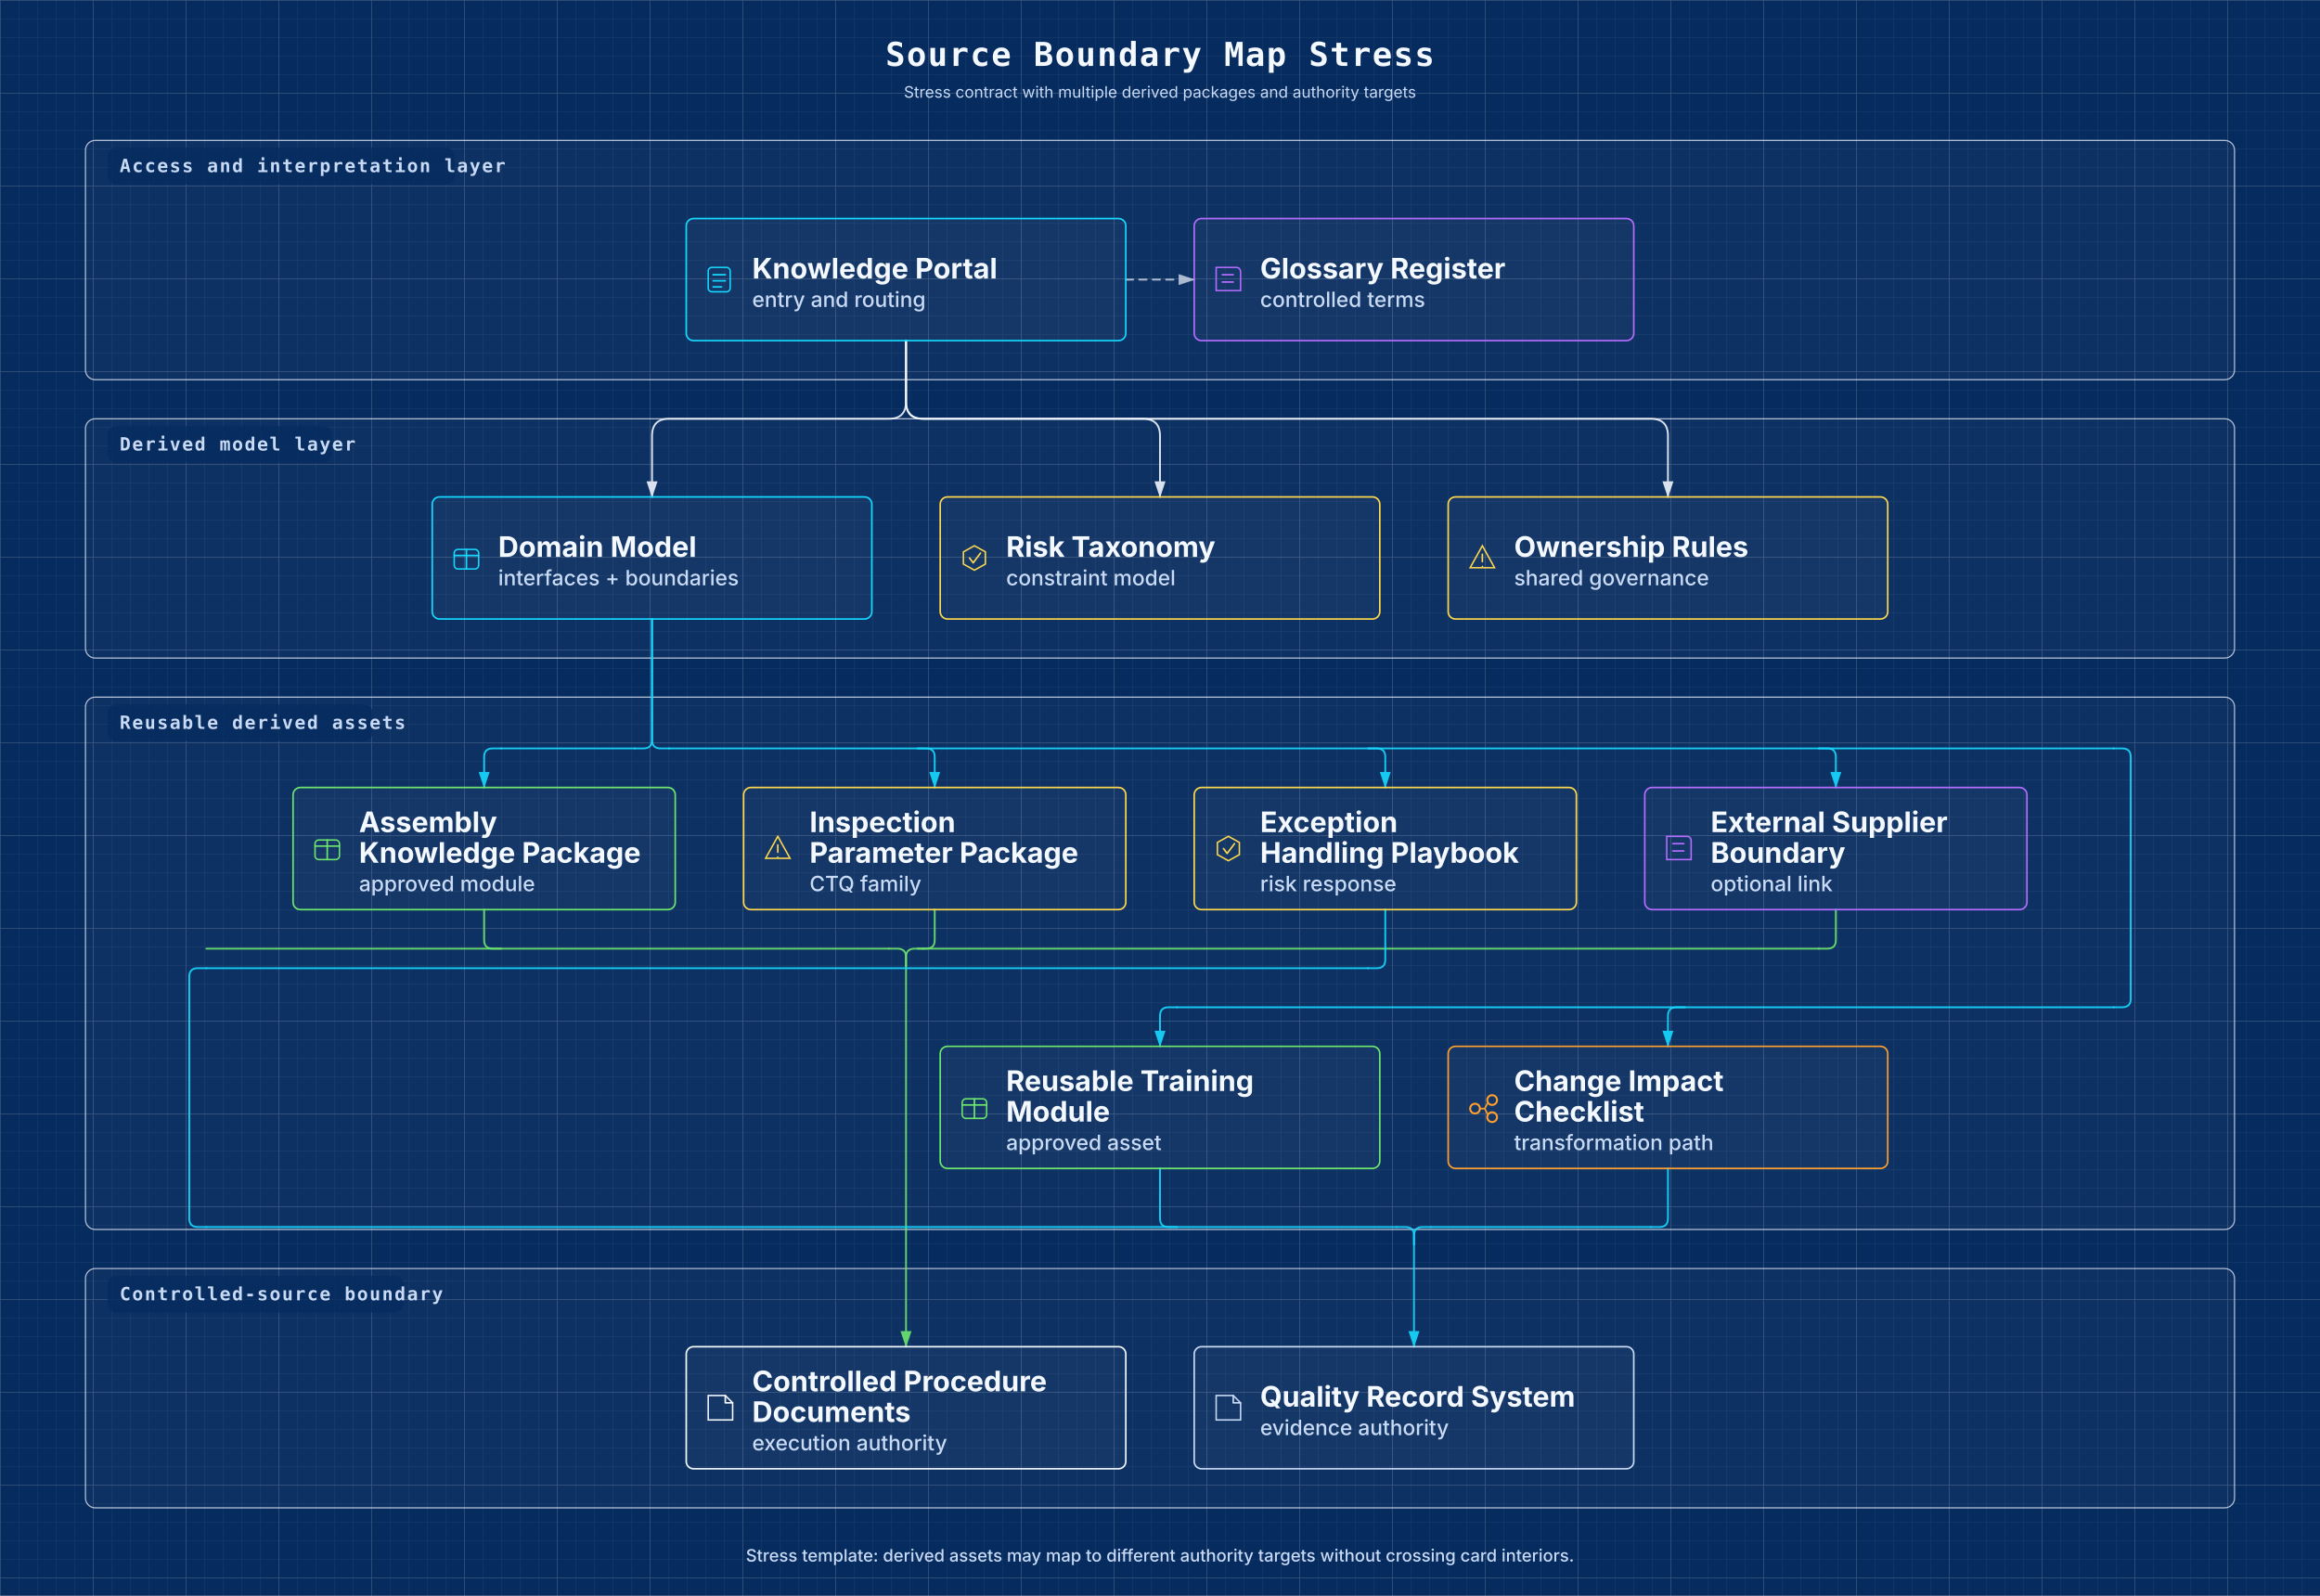
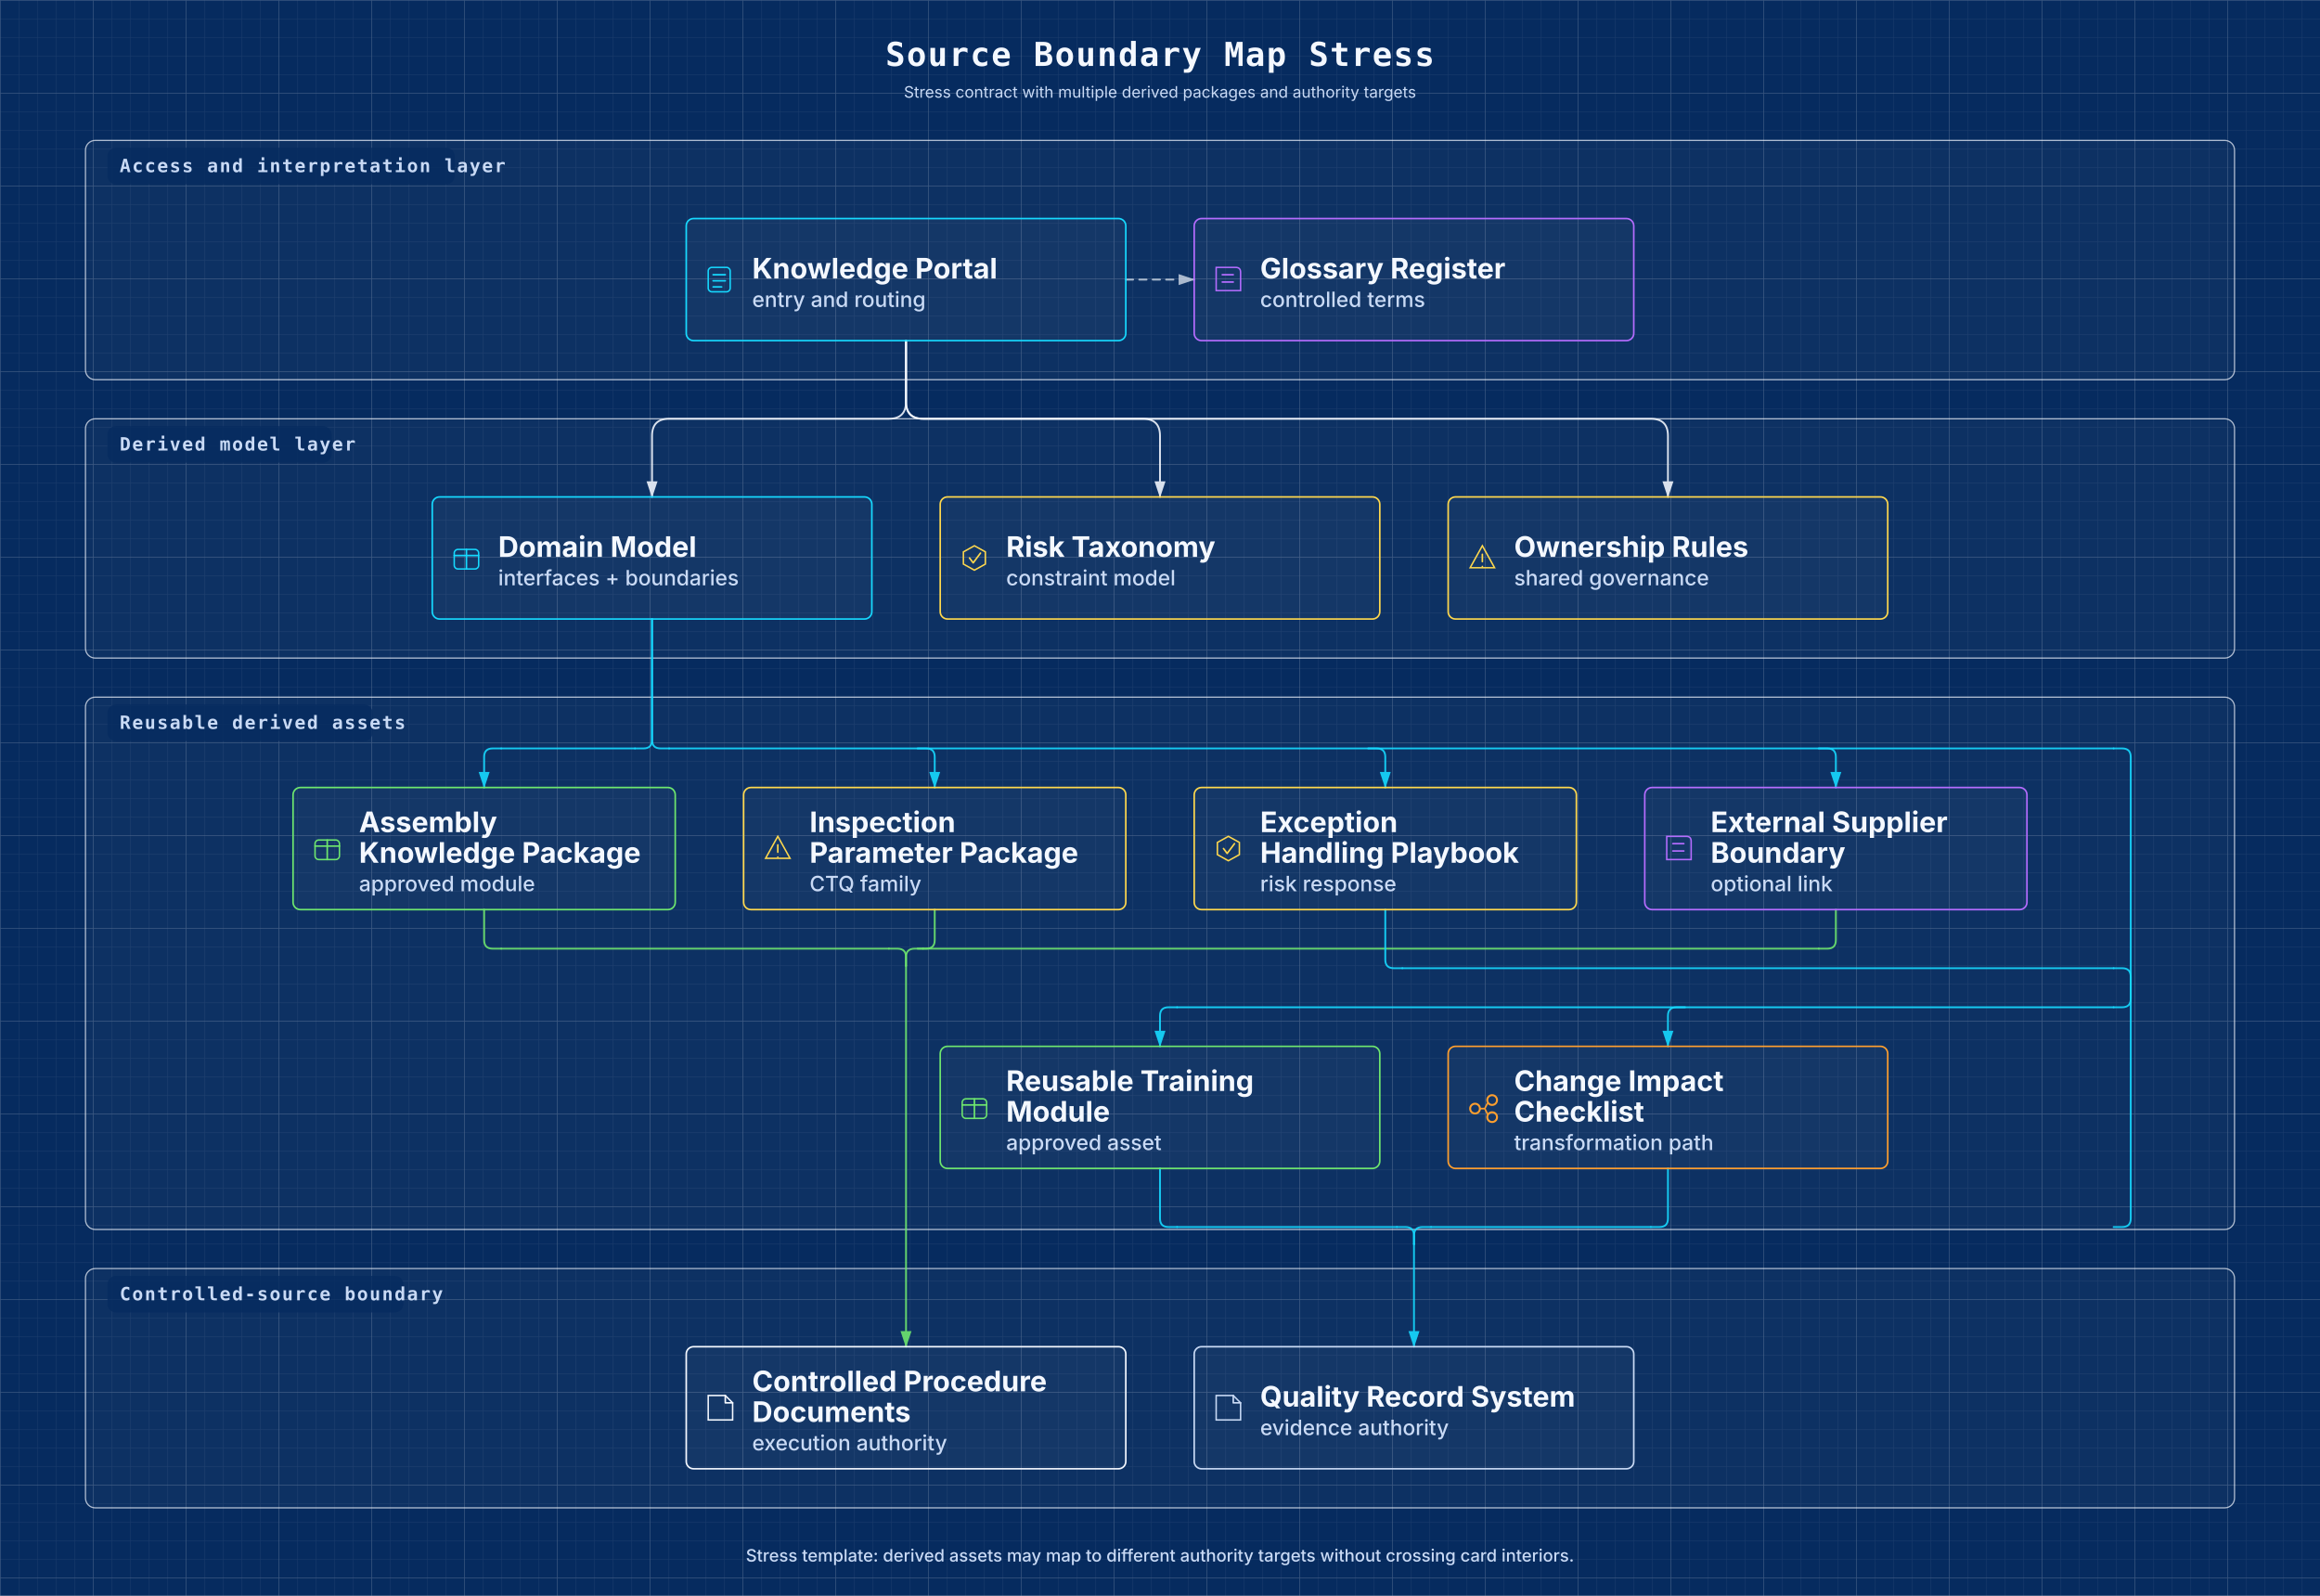
<svg xmlns="http://www.w3.org/2000/svg" width="1900" height="1307" viewBox="0 0 1900 1307" role="img" aria-label="Source Boundary Map Stress" data-style="accent-blueprint" data-diagram-type="source_boundary_map">
  <defs>
    <pattern id="blueprint-grid-small" width="15.2" height="15.2" patternUnits="userSpaceOnUse">
      <path d="M 15.2 0 H 0 V 15.2" fill="none" stroke="#FFFFFF" stroke-opacity="0.08" stroke-width="0.89" />
    </pattern>
    <pattern id="blueprint-grid" width="76" height="76" patternUnits="userSpaceOnUse">
      <rect width="76" height="76" fill="url(#blueprint-grid-small)" />
      <path d="M 76 0 H 0 V 76" fill="none" stroke="#FFFFFF" stroke-opacity="0.14" stroke-width="1.27" />
    </pattern>
    <marker id="arrow" markerWidth="10" markerHeight="10" refX="8.5" refY="3" orient="auto" markerUnits="strokeWidth">
      <path d="M0,0 L0,6 L9,3 z" fill="context-stroke" />
    </marker>
    <marker id="arrow-fanout" markerWidth="10" markerHeight="10" refX="8.5" refY="3" orient="auto" markerUnits="strokeWidth">
      <path d="M0,0 L0,6 L9,3 z" fill="context-stroke" />
    </marker>
    <marker id="arrow-fanin" markerWidth="10" markerHeight="10" refX="8.5" refY="3" orient="auto" markerUnits="strokeWidth">
      <path d="M0,0 L0,6 L9,3 z" fill="context-stroke" />
    </marker>
    <style>
    [data-style="accent-blueprint"] .title{font:700 27px IBM Plex Mono,JetBrains Mono,Consolas,monospace;fill:#F4F8FF;letter-spacing:.04em;text-transform:uppercase}
    [data-style="accent-blueprint"] .subtitle{font:400 13px IBM Plex Sans,Inter,Roboto Condensed,DIN,Segoe UI,Aptos,Arial,sans-serif;fill:#C9DAF5}
    [data-style="accent-blueprint"] .group-label{font:700 15px IBM Plex Mono,JetBrains Mono,Consolas,monospace;fill:#C9DAF5;letter-spacing:.08em;text-transform:uppercase}
    [data-style="accent-blueprint"] .card-title{font:700 17px IBM Plex Sans,Inter,Roboto Condensed,DIN,Segoe UI,Aptos,Arial,sans-serif;fill:#F4F8FF}
    [data-style="accent-blueprint"] .card-sub{font:500 13px IBM Plex Sans,Inter,Roboto Condensed,DIN,Segoe UI,Aptos,Arial,sans-serif;fill:#C9DAF5}
    [data-style="accent-blueprint"] .edge{fill:none;stroke:#F4F8FF;stroke-width:1.5;stroke-linecap:round;stroke-linejoin:round;opacity:0.88}
    [data-style="accent-blueprint"] .fanout{stroke:#FF9F2E;opacity:0.9}
    [data-style="accent-blueprint"] .fanin{stroke:#6EE66E;opacity:0.9}
    [data-style="accent-blueprint"] .route-shared{marker-end:none}
    [data-style="accent-blueprint"] .edge-dashed{stroke-dasharray:6 5;opacity:0.68}
    [data-style="accent-blueprint"] .note{font:500 14px IBM Plex Sans,Inter,Roboto Condensed,DIN,Segoe UI,Aptos,Arial,sans-serif;fill:#C9DAF5}
    [data-style="accent-blueprint"] .mono{font-family:IBM Plex Mono,JetBrains Mono,Consolas,monospace}
    [data-style="accent-blueprint"] .table-header{font:700 15.5px IBM Plex Mono,JetBrains Mono,Consolas,monospace;fill:#F4F8FF;letter-spacing:.08em;text-transform:uppercase}
    [data-style="accent-blueprint"] .table-cell{font:500 17px IBM Plex Sans,Inter,Roboto Condensed,DIN,Segoe UI,Aptos,Arial,sans-serif;fill:#F4F8FF}
    [data-style="accent-blueprint"] .table-cell-secondary{font:500 17px IBM Plex Sans,Inter,Roboto Condensed,DIN,Segoe UI,Aptos,Arial,sans-serif;fill:#C9DAF5}
    [data-style="accent-blueprint"] .info-panel-title{font:700 15px IBM Plex Mono,JetBrains Mono,Consolas,monospace;fill:#F4F8FF;letter-spacing:.08em;text-transform:uppercase}
    [data-style="accent-blueprint"] .info-panel-item{font:500 14px IBM Plex Sans,Inter,Roboto Condensed,DIN,Segoe UI,Aptos,Arial,sans-serif;fill:#C9DAF5}
    [data-style="accent-blueprint"] .tree-level-label{font:700 15px IBM Plex Mono,JetBrains Mono,Consolas,monospace;fill:#C9DAF5;letter-spacing:.08em;text-transform:uppercase}
    [data-style="accent-blueprint"] .hub-label{font:700 15px IBM Plex Mono,JetBrains Mono,Consolas,monospace;fill:#C9DAF5;letter-spacing:.08em;text-transform:uppercase}
    [data-style="accent-blueprint"] .icon-line{fill:none;stroke-width:1.3;stroke-linecap:round;stroke-linejoin:round}
  </style>
  </defs>
  <rect x="0" y="0" width="1900" height="1307" rx="0" fill="#062B5F" />
  <rect x="0" y="0" width="1900" height="1307" rx="0" fill="url(#blueprint-grid)" opacity="1" />
  <text x="950.0" y="54" text-anchor="middle" class="title">Source Boundary Map Stress</text>
  <text x="950.0" y="80.0" text-anchor="middle" class="subtitle">Stress contract with multiple derived packages and authority targets</text>
  <rect x="70" y="115" width="1760" height="196" class="group-panel" rx="8" fill="#FFFFFF" fill-opacity="0.03" stroke="#F4F8FF" stroke-opacity="0.7" stroke-width="1" />
  <rect x="70" y="343" width="1760" height="196" class="group-panel" rx="8" fill="#FFFFFF" fill-opacity="0.03" stroke="#F4F8FF" stroke-opacity="0.7" stroke-width="1" />
  <rect x="70" y="571" width="1760" height="436" class="group-panel" rx="8" fill="#FFFFFF" fill-opacity="0.03" stroke="#F4F8FF" stroke-opacity="0.7" stroke-width="1" />
  <rect x="70" y="1039" width="1760" height="196" class="group-panel" rx="8" fill="#FFFFFF" fill-opacity="0.03" stroke="#F4F8FF" stroke-opacity="0.7" stroke-width="1" />
  <path d="M 534.0 507.0 L 534.0 606.0 Q 534.0 613.0 527.0 613.0 L 520.0 613.0" class="edge fanout route-shared branch" style="stroke:#16D9FF" data-route-family="1" data-route-color="#16D9FF" />
  <path d="M 534.0 507.0 L 534.0 606.0 Q 534.0 613.0 541.0 613.0 L 548.0 613.0" class="edge fanout route-shared branch" style="stroke:#16D9FF" data-route-family="1" data-route-color="#16D9FF" />
  <path d="M 1731.0 613.0 L 1738.0 613.0 Q 1745.0 613.0 1745.0 620.0 L 1745.0 818.0 Q 1745.0 825.0 1738.0 825.0 L 1731.0 825.0" class="edge fanout route-shared trunk" style="stroke:#16D9FF" data-route-family="1" data-route-color="#16D9FF" />
  <path d="M 410.5 613.0 L 520.0 613.0" class="edge fanout route-shared bus" style="stroke:#16D9FF" data-route-family="1" data-route-color="#16D9FF" />
  <path d="M 548.0 613.0 L 1731.0 613.0" class="edge fanout route-shared bus" style="stroke:#16D9FF" data-route-family="1" data-route-color="#16D9FF" />
  <path d="M 410.5 613.0 L 403.5 613.0 Q 396.5 613.0 396.5 620.0 L 396.5 645.0" class="edge fanout terminal" marker-end="url(#arrow-fanout)" style="stroke:#16D9FF" data-route-family="1" data-route-color="#16D9FF" />
  <path d="M 751.5 613.0 L 758.5 613.0 Q 765.5 613.0 765.5 620.0 L 765.5 645.0" class="edge fanout terminal" marker-end="url(#arrow-fanout)" style="stroke:#16D9FF" data-route-family="1" data-route-color="#16D9FF" />
  <path d="M 1120.5 613.0 L 1127.5 613.0 Q 1134.5 613.0 1134.5 620.0 L 1134.5 645.0" class="edge fanout terminal" marker-end="url(#arrow-fanout)" style="stroke:#16D9FF" data-route-family="1" data-route-color="#16D9FF" />
  <path d="M 1489.5 613.0 L 1496.5 613.0 Q 1503.5 613.0 1503.5 620.0 L 1503.5 645.0" class="edge fanout terminal" marker-end="url(#arrow-fanout)" style="stroke:#16D9FF" data-route-family="1" data-route-color="#16D9FF" />
  <path d="M 964.0 825.0 L 1731.0 825.0" class="edge fanout route-shared bus" style="stroke:#16D9FF" data-route-family="1" data-route-color="#16D9FF" />
  <path d="M 964.0 825.0 L 957.0 825.0 Q 950.0 825.0 950.0 832.0 L 950.0 857.0" class="edge fanout terminal" marker-end="url(#arrow-fanout)" style="stroke:#16D9FF" data-route-family="1" data-route-color="#16D9FF" />
  <path d="M 1380.0 825.0 L 1373.0 825.0 Q 1366.0 825.0 1366.0 832.0 L 1366.0 857.0" class="edge fanout terminal" marker-end="url(#arrow-fanout)" style="stroke:#16D9FF" data-route-family="1" data-route-color="#16D9FF" />
  <path d="M 396.5 745.0 L 396.5 770.0 Q 396.5 777.0 403.5 777.0 L 410.5 777.0" class="edge fanin route-shared branch" style="stroke:#6EE66E" data-route-family="0" data-route-color="#6EE66E" />
  <path d="M 765.5 745.0 L 765.5 770.0 Q 765.5 777.0 758.5 777.0 L 751.5 777.0" class="edge fanin route-shared branch" style="stroke:#6EE66E" data-route-family="0" data-route-color="#6EE66E" />
  <path d="M 1503.5 745.0 L 1503.5 770.0 Q 1503.5 777.0 1496.5 777.0 L 1489.5 777.0" class="edge fanin route-shared branch" style="stroke:#6EE66E" data-route-family="0" data-route-color="#6EE66E" />
-   <path d="M 169.0 777.0 L 728.0 777.0" class="edge fanin route-shared bus" style="stroke:#6EE66E" data-route-family="0" data-route-color="#6EE66E" />
+   <path d="M 410.5 777.0 L 728.0 777.0" class="edge fanin route-shared bus" style="stroke:#6EE66E" data-route-family="0" data-route-color="#6EE66E" />
  <path d="M 756.0 777.0 L 1489.5 777.0" class="edge fanin route-shared bus" style="stroke:#6EE66E" data-route-family="0" data-route-color="#6EE66E" />
  <path d="M 728.0 777.0 L 735.0 777.0 Q 742.0 777.0 742.0 784.0 L 742.0 791.0" class="edge fanin route-shared merge" style="stroke:#6EE66E" data-route-family="0" data-route-color="#6EE66E" />
  <path d="M 756.0 777.0 L 749.0 777.0 Q 742.0 777.0 742.0 784.0 L 742.0 791.0" class="edge fanin route-shared merge" style="stroke:#6EE66E" data-route-family="0" data-route-color="#6EE66E" />
  <path d="M 742.0 791.0 L 742.0 1103.0" class="edge fanin terminal" marker-end="url(#arrow-fanin)" style="stroke:#6EE66E" data-route-family="0" data-route-color="#6EE66E" />
-   <path d="M 169.0 793.0 L 162.0 793.0 Q 155.0 793.0 155.0 800.0 L 155.0 998.0 Q 155.0 1005.0 162.0 1005.0 L 169.0 1005.0" class="edge fanin route-shared trunk" style="stroke:#16D9FF" data-route-family="1" data-route-color="#16D9FF" />
-   <path d="M 1134.5 745.0 L 1134.5 786.0 Q 1134.5 793.0 1127.5 793.0 L 1120.5 793.0" class="edge fanin route-shared branch" style="stroke:#16D9FF" data-route-family="1" data-route-color="#16D9FF" />
-   <path d="M 169.0 793.0 L 1120.5 793.0" class="edge fanin route-shared bus" style="stroke:#16D9FF" data-route-family="1" data-route-color="#16D9FF" />
+   <path d="M 1731.0 793.0 L 1738.0 793.0 Q 1745.0 793.0 1745.0 800.0 L 1745.0 998.0 Q 1745.0 1005.0 1738.0 1005.0 L 1731.0 1005.0" class="edge fanin route-shared trunk" style="stroke:#16D9FF" data-route-family="1" data-route-color="#16D9FF" />
+   <path d="M 1134.5 745.0 L 1134.5 786.0 Q 1134.5 793.0 1141.5 793.0 L 1148.5 793.0" class="edge fanin route-shared branch" style="stroke:#16D9FF" data-route-family="1" data-route-color="#16D9FF" />
+   <path d="M 1148.5 793.0 L 1731.0 793.0" class="edge fanin route-shared bus" style="stroke:#16D9FF" data-route-family="1" data-route-color="#16D9FF" />
  <path d="M 950.0 957.0 L 950.0 998.0 Q 950.0 1005.0 957.0 1005.0 L 964.0 1005.0" class="edge fanin route-shared branch" style="stroke:#16D9FF" data-route-family="1" data-route-color="#16D9FF" />
  <path d="M 1366.0 957.0 L 1366.0 998.0 Q 1366.0 1005.0 1359.0 1005.0 L 1352.0 1005.0" class="edge fanin route-shared branch" style="stroke:#16D9FF" data-route-family="1" data-route-color="#16D9FF" />
-   <path d="M 169.0 1005.0 L 1144.0 1005.0" class="edge fanin route-shared bus" style="stroke:#16D9FF" data-route-family="1" data-route-color="#16D9FF" />
+   <path d="M 964.0 1005.0 L 1144.0 1005.0" class="edge fanin route-shared bus" style="stroke:#16D9FF" data-route-family="1" data-route-color="#16D9FF" />
  <path d="M 1172.0 1005.0 L 1352.0 1005.0" class="edge fanin route-shared bus" style="stroke:#16D9FF" data-route-family="1" data-route-color="#16D9FF" />
  <path d="M 1144.0 1005.0 L 1151.0 1005.0 Q 1158.0 1005.0 1158.0 1012.0 L 1158.0 1019.0" class="edge fanin route-shared merge" style="stroke:#16D9FF" data-route-family="1" data-route-color="#16D9FF" />
  <path d="M 1172.0 1005.0 L 1165.0 1005.0 Q 1158.0 1005.0 1158.0 1012.0 L 1158.0 1019.0" class="edge fanin route-shared merge" style="stroke:#16D9FF" data-route-family="1" data-route-color="#16D9FF" />
  <path d="M 1158.0 1019.0 L 1158.0 1103.0" class="edge fanin terminal" marker-end="url(#arrow-fanin)" style="stroke:#16D9FF" data-route-family="1" data-route-color="#16D9FF" />
  <path d="M 922.0 229.0 L 978.0 229.0" class="edge edge-dashed" marker-end="url(#arrow)" />
  <path d="M 742.0 279 L 742.0 329.0 Q 742.0 343.0 728.0 343.0 L 548.0 343.0 Q 534.0 343.0 534.0 357.0 L 534.0 407" class="edge" marker-end="url(#arrow)" />
  <path d="M 742.0 279 L 742.0 329.0 Q 742.0 343.0 756.0 343.0 L 936.0 343.0 Q 950.0 343.0 950.0 357.0 L 950.0 407" class="edge" marker-end="url(#arrow)" />
  <path d="M 742.0 279 L 742.0 329.0 Q 742.0 343.0 756.0 343.0 L 1352.0 343.0 Q 1366.0 343.0 1366.0 357.0 L 1366.0 407" class="edge" marker-end="url(#arrow)" />
  <g class="group-label-wrap">
    <rect x="88" y="121" width="284.4" height="30" rx="7" fill="#062B5F" fill-opacity="0.78" />
    <text x="98" y="141" class="group-label">Access and interpretation layer</text>
  </g>
  <g class="group-label-wrap">
    <rect x="88" y="349" width="183.6" height="30" rx="7" fill="#062B5F" fill-opacity="0.78" />
    <text x="98" y="369" class="group-label">Derived model layer</text>
  </g>
  <g class="group-label-wrap">
    <rect x="88" y="577" width="217.2" height="30" rx="7" fill="#062B5F" fill-opacity="0.78" />
    <text x="98" y="597" class="group-label">Reusable derived assets</text>
  </g>
  <g class="group-label-wrap">
    <rect x="88" y="1045" width="242.4" height="30" rx="7" fill="#062B5F" fill-opacity="0.78" />
    <text x="98" y="1065" class="group-label">Controlled-source boundary</text>
  </g>
  <g id="node-portal" class="card node-card">
    <rect x="562.0" y="179" width="360" height="100" rx="6" fill="#FFFFFF" fill-opacity="0.03" stroke="#16D9FF" stroke-width="1.3" />
    <rect x="580.0" y="219.0" width="18" height="20" rx="3" fill="none" stroke="#16D9FF" stroke-width="1.2" />
    <path d="M584.0,225.0 H594.0 M584.0,230.0 H594.0 M584.0,235.0 H591.0" class="icon-line" stroke="#16D9FF" />
    <text x="616.0" y="228.087" text-anchor="start" class="card-title" style="font-size:23.2px">Knowledge Portal</text>
    <text x="616.0" y="251.405" text-anchor="start" class="card-sub" style="font-size:17.3px">entry and routing</text>
  </g>
  <g id="node-glossary" class="card node-card">
    <rect x="978.0" y="179" width="360" height="100" rx="6" fill="#FFFFFF" fill-opacity="0.03" stroke="#B56CFF" stroke-width="1.3" />
    <path d="M996.0,219.0 H1012.0 Q1016.0,219.0 1016.0,223.0 V238.0 H996.0 Z" fill="none" stroke="#B56CFF" stroke-width="1.2" />
    <path d="M1001.0,225.0 H1010.0 M1001.0,231.0 H1010.0" class="icon-line" stroke="#B56CFF" />
    <text x="1032.0" y="228.087" text-anchor="start" class="card-title" style="font-size:23.2px">Glossary Register</text>
    <text x="1032.0" y="251.405" text-anchor="start" class="card-sub" style="font-size:17.3px">controlled terms</text>
  </g>
  <g id="node-domain_model" class="card node-card">
    <rect x="354.0" y="407" width="360" height="100" rx="6" fill="#FFFFFF" fill-opacity="0.03" stroke="#16D9FF" stroke-width="1.3" />
    <rect x="372.0" y="450.0" width="20" height="16" rx="3" fill="none" stroke="#16D9FF" stroke-width="1.2" />
    <path d="M372.0,455.0 H392.0 M382.0,450.0 V466.0" class="icon-line" stroke="#16D9FF" />
    <text x="408.0" y="456.087" text-anchor="start" class="card-title" style="font-size:23.2px">Domain Model</text>
    <text x="408.0" y="479.405" text-anchor="start" class="card-sub" style="font-size:17.3px">interfaces + boundaries</text>
  </g>
  <g id="node-risk_taxonomy" class="card node-card">
    <rect x="770.0" y="407" width="360" height="100" rx="6" fill="#FFFFFF" fill-opacity="0.03" stroke="#FFD84D" stroke-width="1.3" />
    <path d="M798.0,447.0 L807.0,452.0 V462.0 L798.0,467.0 L789.0,462.0 V452.0 Z" fill="none" stroke="#FFD84D" stroke-width="1.2" />
    <path d="M794.0,457.0 L797.0,461.0 L803.0,453.0" class="icon-line" stroke="#FFD84D" />
    <text x="824.0" y="456.087" text-anchor="start" class="card-title" style="font-size:23.2px">Risk Taxonomy</text>
    <text x="824.0" y="479.405" text-anchor="start" class="card-sub" style="font-size:17.3px">constraint model</text>
  </g>
  <g id="node-ownership_rules" class="card node-card">
    <rect x="1186.0" y="407" width="360" height="100" rx="6" fill="#FFFFFF" fill-opacity="0.03" stroke="#FFD84D" stroke-width="1.3" />
    <path d="M1214.0,447.0 L1224.0,465.0 H1204.0 Z" fill="none" stroke="#FFD84D" stroke-width="1.2" />
    <path d="M1214.0,454.0 V460.0 M1214.0,464.0 V464.0" class="icon-line" stroke="#FFD84D" />
    <text x="1240.0" y="456.087" text-anchor="start" class="card-title" style="font-size:23.2px">Ownership Rules</text>
    <text x="1240.0" y="479.405" text-anchor="start" class="card-sub" style="font-size:17.3px">shared governance</text>
  </g>
  <g id="node-asset_a" class="card node-card">
    <rect x="240.0" y="645" width="313.0" height="100" rx="6" fill="#FFFFFF" fill-opacity="0.03" stroke="#6EE66E" stroke-width="1.3" />
    <rect x="258.0" y="688.0" width="20" height="16" rx="3" fill="none" stroke="#6EE66E" stroke-width="1.2" />
    <path d="M258.0,693.0 H278.0 M268.0,688.0 V704.0" class="icon-line" stroke="#6EE66E" />
    <text x="294.0" y="681.549" text-anchor="start" class="card-title" style="font-size:23.2px">Assembly</text>
    <text x="294.0" y="706.626" text-anchor="start" class="card-title" style="font-size:23.2px">Knowledge Package</text>
    <text x="294.0" y="729.943" text-anchor="start" class="card-sub" style="font-size:17.3px">approved module</text>
  </g>
  <g id="node-asset_b" class="card node-card">
    <rect x="609.0" y="645" width="313.0" height="100" rx="6" fill="#FFFFFF" fill-opacity="0.03" stroke="#FFD84D" stroke-width="1.3" />
    <path d="M637.0,685.0 L647.0,703.0 H627.0 Z" fill="none" stroke="#FFD84D" stroke-width="1.2" />
    <path d="M637.0,692.0 V698.0 M637.0,702.0 V702.0" class="icon-line" stroke="#FFD84D" />
    <text x="663.0" y="681.549" text-anchor="start" class="card-title" style="font-size:23.2px">Inspection</text>
    <text x="663.0" y="706.626" text-anchor="start" class="card-title" style="font-size:23.2px">Parameter Package</text>
    <text x="663.0" y="729.943" text-anchor="start" class="card-sub" style="font-size:17.3px">CTQ family</text>
  </g>
  <g id="node-asset_c" class="card node-card">
    <rect x="978.0" y="645" width="313.0" height="100" rx="6" fill="#FFFFFF" fill-opacity="0.03" stroke="#FFD84D" stroke-width="1.3" />
    <path d="M1006.0,685.0 L1015.0,690.0 V700.0 L1006.0,705.0 L997.0,700.0 V690.0 Z" fill="none" stroke="#FFD84D" stroke-width="1.2" />
    <path d="M1002.0,695.0 L1005.0,699.0 L1011.0,691.0" class="icon-line" stroke="#FFD84D" />
    <text x="1032.0" y="681.549" text-anchor="start" class="card-title" style="font-size:23.2px">Exception</text>
    <text x="1032.0" y="706.626" text-anchor="start" class="card-title" style="font-size:23.2px">Handling Playbook</text>
    <text x="1032.0" y="729.943" text-anchor="start" class="card-sub" style="font-size:17.3px">risk response</text>
  </g>
  <g id="node-asset_d" class="card node-card">
    <rect x="1347.0" y="645" width="313.0" height="100" rx="6" fill="#FFFFFF" fill-opacity="0.03" stroke="#B56CFF" stroke-width="1.3" />
    <path d="M1365.0,685.0 H1381.0 Q1385.0,685.0 1385.0,689.0 V704.0 H1365.0 Z" fill="none" stroke="#B56CFF" stroke-width="1.2" />
    <path d="M1370.0,691.0 H1379.0 M1370.0,697.0 H1379.0" class="icon-line" stroke="#B56CFF" />
    <text x="1401.0" y="681.549" text-anchor="start" class="card-title" style="font-size:23.2px">External Supplier</text>
    <text x="1401.0" y="706.626" text-anchor="start" class="card-title" style="font-size:23.2px">Boundary</text>
    <text x="1401.0" y="729.943" text-anchor="start" class="card-sub" style="font-size:17.3px">optional link</text>
  </g>
  <g id="node-asset_e" class="card node-card">
    <rect x="770.0" y="857" width="360" height="100" rx="6" fill="#FFFFFF" fill-opacity="0.03" stroke="#6EE66E" stroke-width="1.3" />
    <rect x="788.0" y="900.0" width="20" height="16" rx="3" fill="none" stroke="#6EE66E" stroke-width="1.2" />
    <path d="M788.0,905.0 H808.0 M798.0,900.0 V916.0" class="icon-line" stroke="#6EE66E" />
    <text x="824.0" y="893.549" text-anchor="start" class="card-title" style="font-size:23.2px">Reusable Training</text>
    <text x="824.0" y="918.626" text-anchor="start" class="card-title" style="font-size:23.2px">Module</text>
    <text x="824.0" y="941.943" text-anchor="start" class="card-sub" style="font-size:17.3px">approved asset</text>
  </g>
  <g id="node-asset_f" class="card node-card">
    <rect x="1186.0" y="857" width="360" height="100" rx="6" fill="#FFFFFF" fill-opacity="0.03" stroke="#FF9F2E" stroke-width="1.3" />
    <circle cx="1208.0" cy="908.0" r="4" fill="none" stroke="#FF9F2E" stroke-width="1.6" />
    <circle cx="1222.0" cy="901.0" r="4" fill="none" stroke="#FF9F2E" stroke-width="1.6" />
    <circle cx="1222.0" cy="915.0" r="4" fill="none" stroke="#FF9F2E" stroke-width="1.6" />
    <path d="M1212.0,908.0 H1216.0 M1218.0,904.0 L1216.0,908.0 L1218.0,912.0" class="icon-line" stroke="#FF9F2E" />
    <text x="1240.0" y="893.549" text-anchor="start" class="card-title" style="font-size:23.2px">Change Impact</text>
    <text x="1240.0" y="918.626" text-anchor="start" class="card-title" style="font-size:23.2px">Checklist</text>
    <text x="1240.0" y="941.943" text-anchor="start" class="card-sub" style="font-size:17.3px">transformation path</text>
  </g>
  <g id="node-controlled_docs" class="card node-card">
    <rect x="562.0" y="1103" width="360" height="100" rx="6" fill="#FFFFFF" fill-opacity="0.03" stroke="#F4F8FF" stroke-width="1.3" />
    <path d="M580.0,1143.0 H594.0 L600.0,1149.0 V1163.0 H580.0 Z" fill="none" stroke="#F4F8FF" stroke-width="1.2" />
    <path d="M594.0,1143.0 V1149.0 H600.0" class="icon-line" stroke="#F4F8FF" />
    <text x="616.0" y="1139.549" text-anchor="start" class="card-title" style="font-size:23.2px">Controlled Procedure</text>
    <text x="616.0" y="1164.626" text-anchor="start" class="card-title" style="font-size:23.2px">Documents</text>
    <text x="616.0" y="1187.943" text-anchor="start" class="card-sub" style="font-size:17.3px">execution authority</text>
  </g>
  <g id="node-record_system" class="card node-card">
    <rect x="978.0" y="1103" width="360" height="100" rx="6" fill="#FFFFFF" fill-opacity="0.03" stroke="#C9DAF5" stroke-width="1.3" />
    <path d="M996.0,1143.0 H1010.0 L1016.0,1149.0 V1163.0 H996.0 Z" fill="none" stroke="#C9DAF5" stroke-width="1.2" />
    <path d="M1010.0,1143.0 V1149.0 H1016.0" class="icon-line" stroke="#C9DAF5" />
    <text x="1032.0" y="1152.087" text-anchor="start" class="card-title" style="font-size:23.2px">Quality Record System</text>
    <text x="1032.0" y="1175.405" text-anchor="start" class="card-sub" style="font-size:17.3px">evidence authority</text>
  </g>
  <text x="950.0" y="1279" text-anchor="middle" class="note">Stress template: derived assets may map to different authority targets without crossing card interiors.</text>
</svg>
